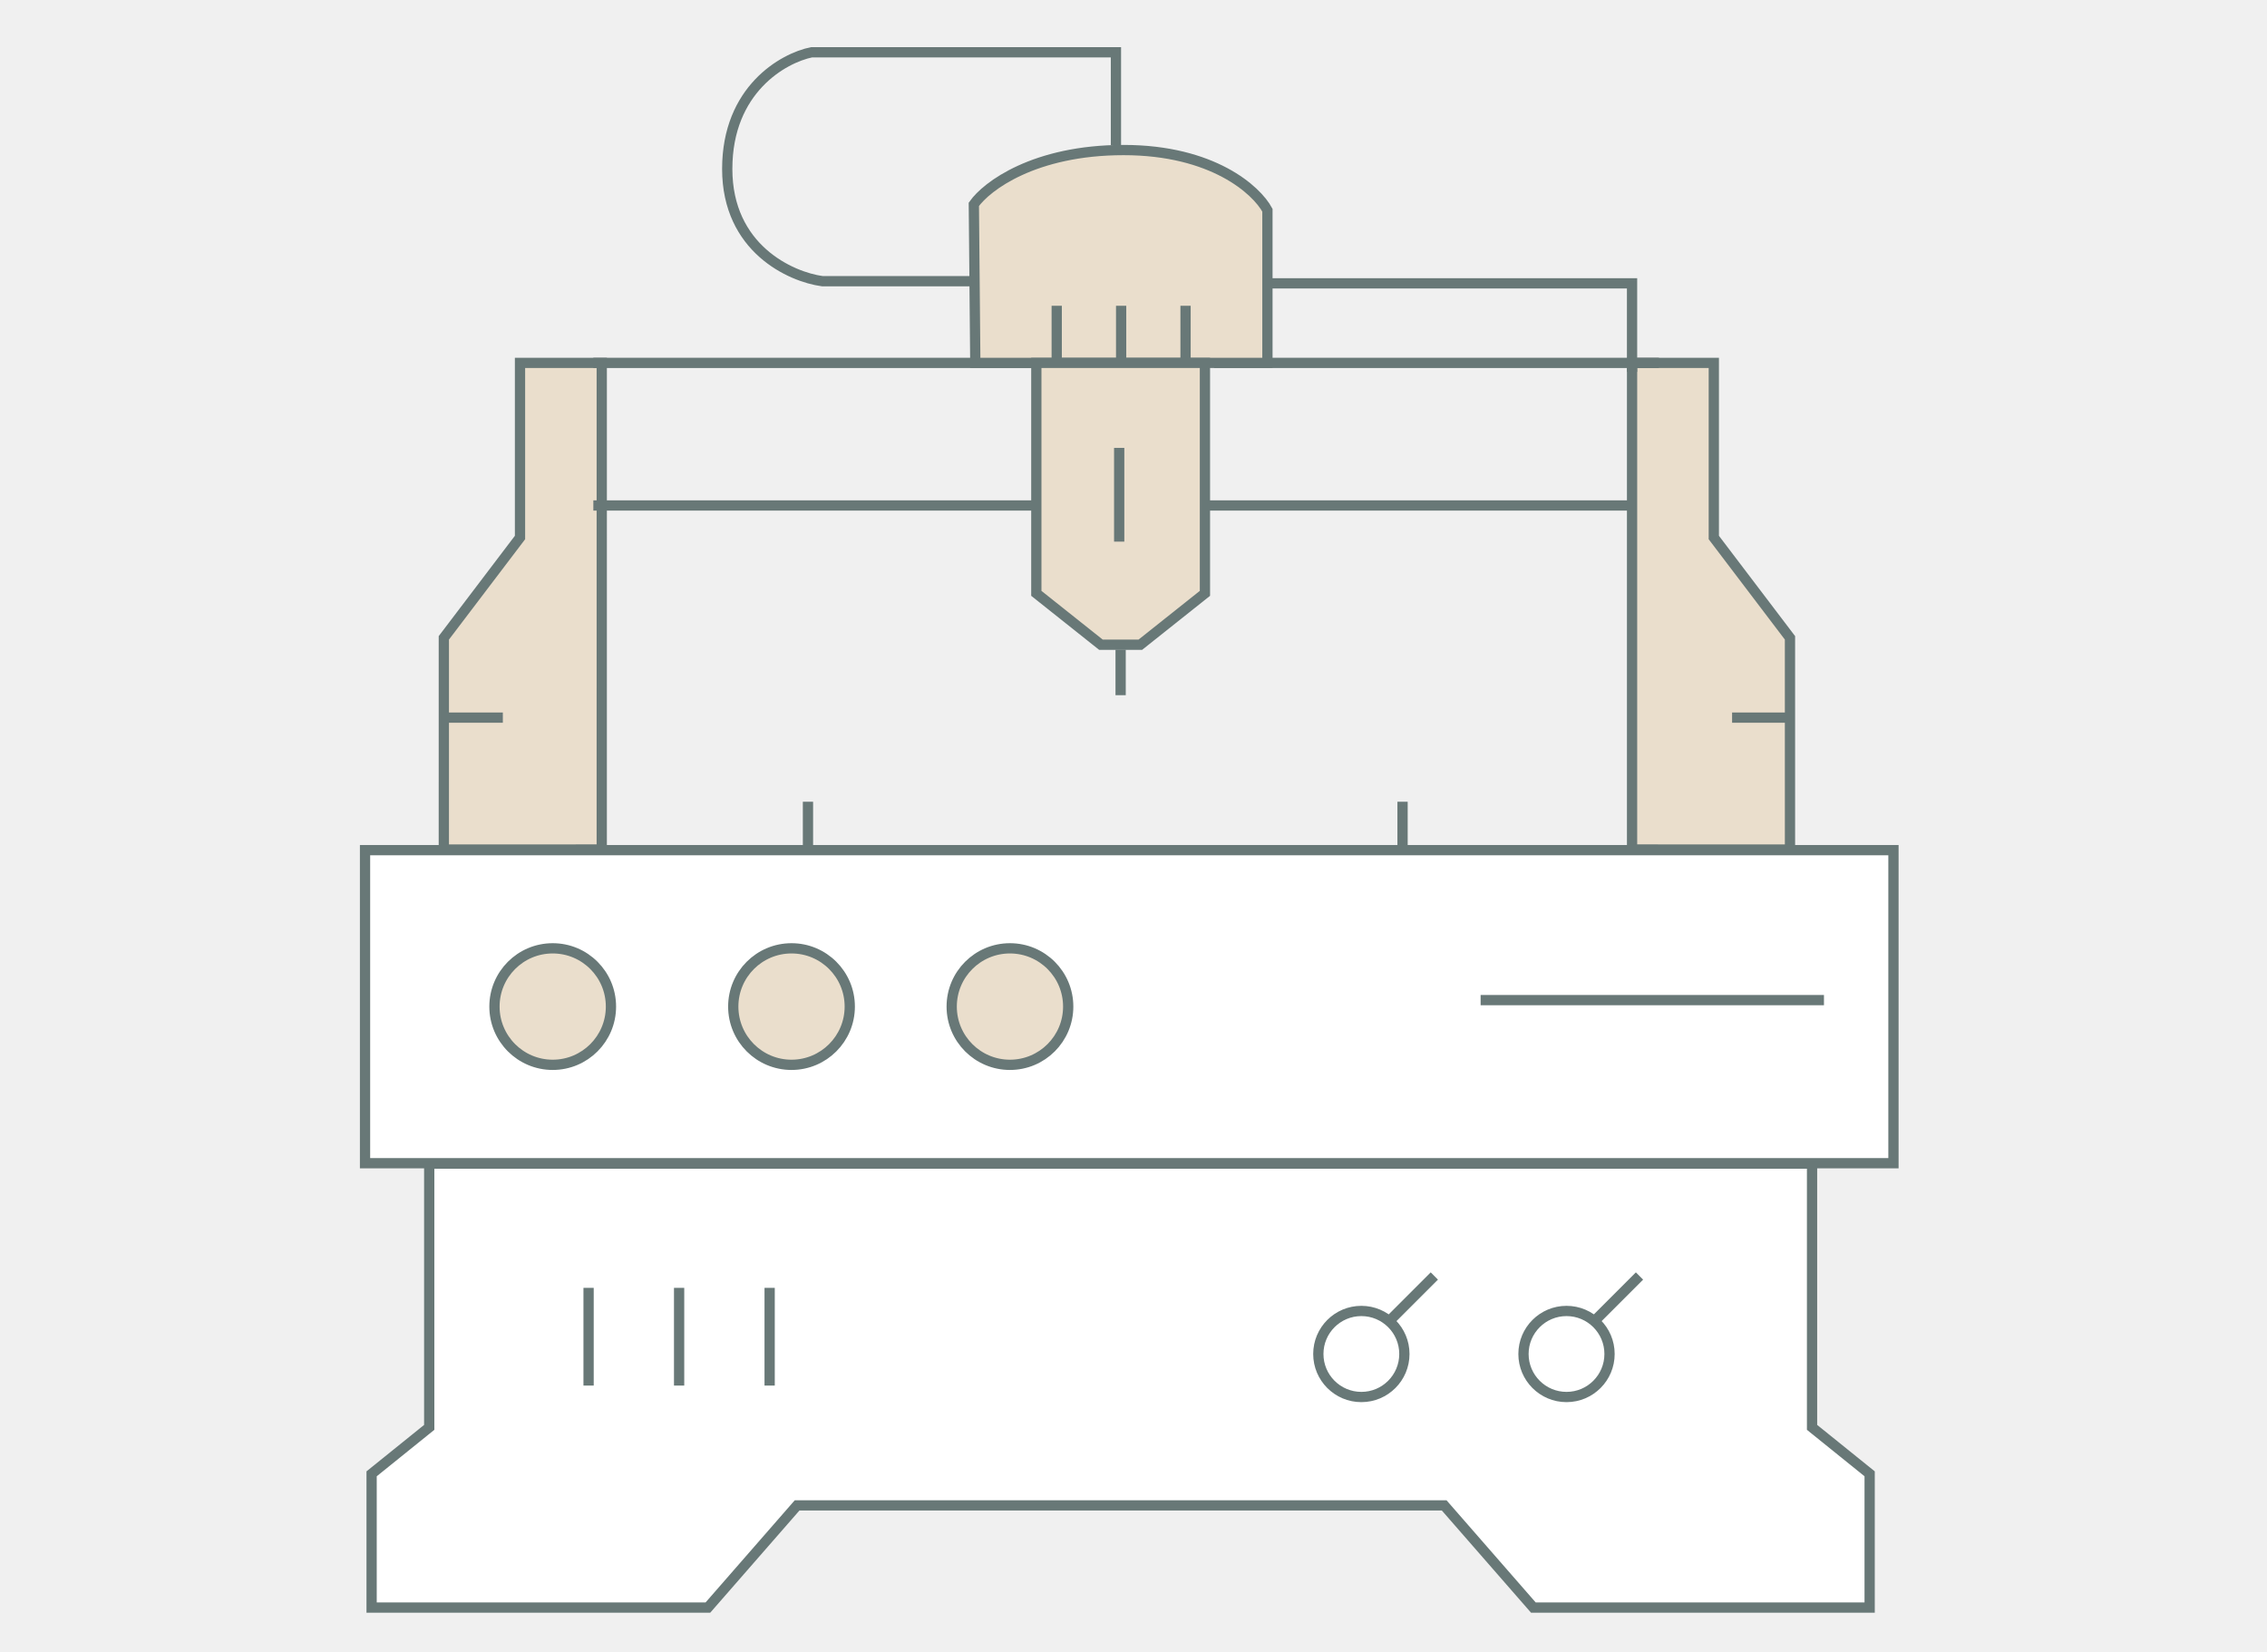
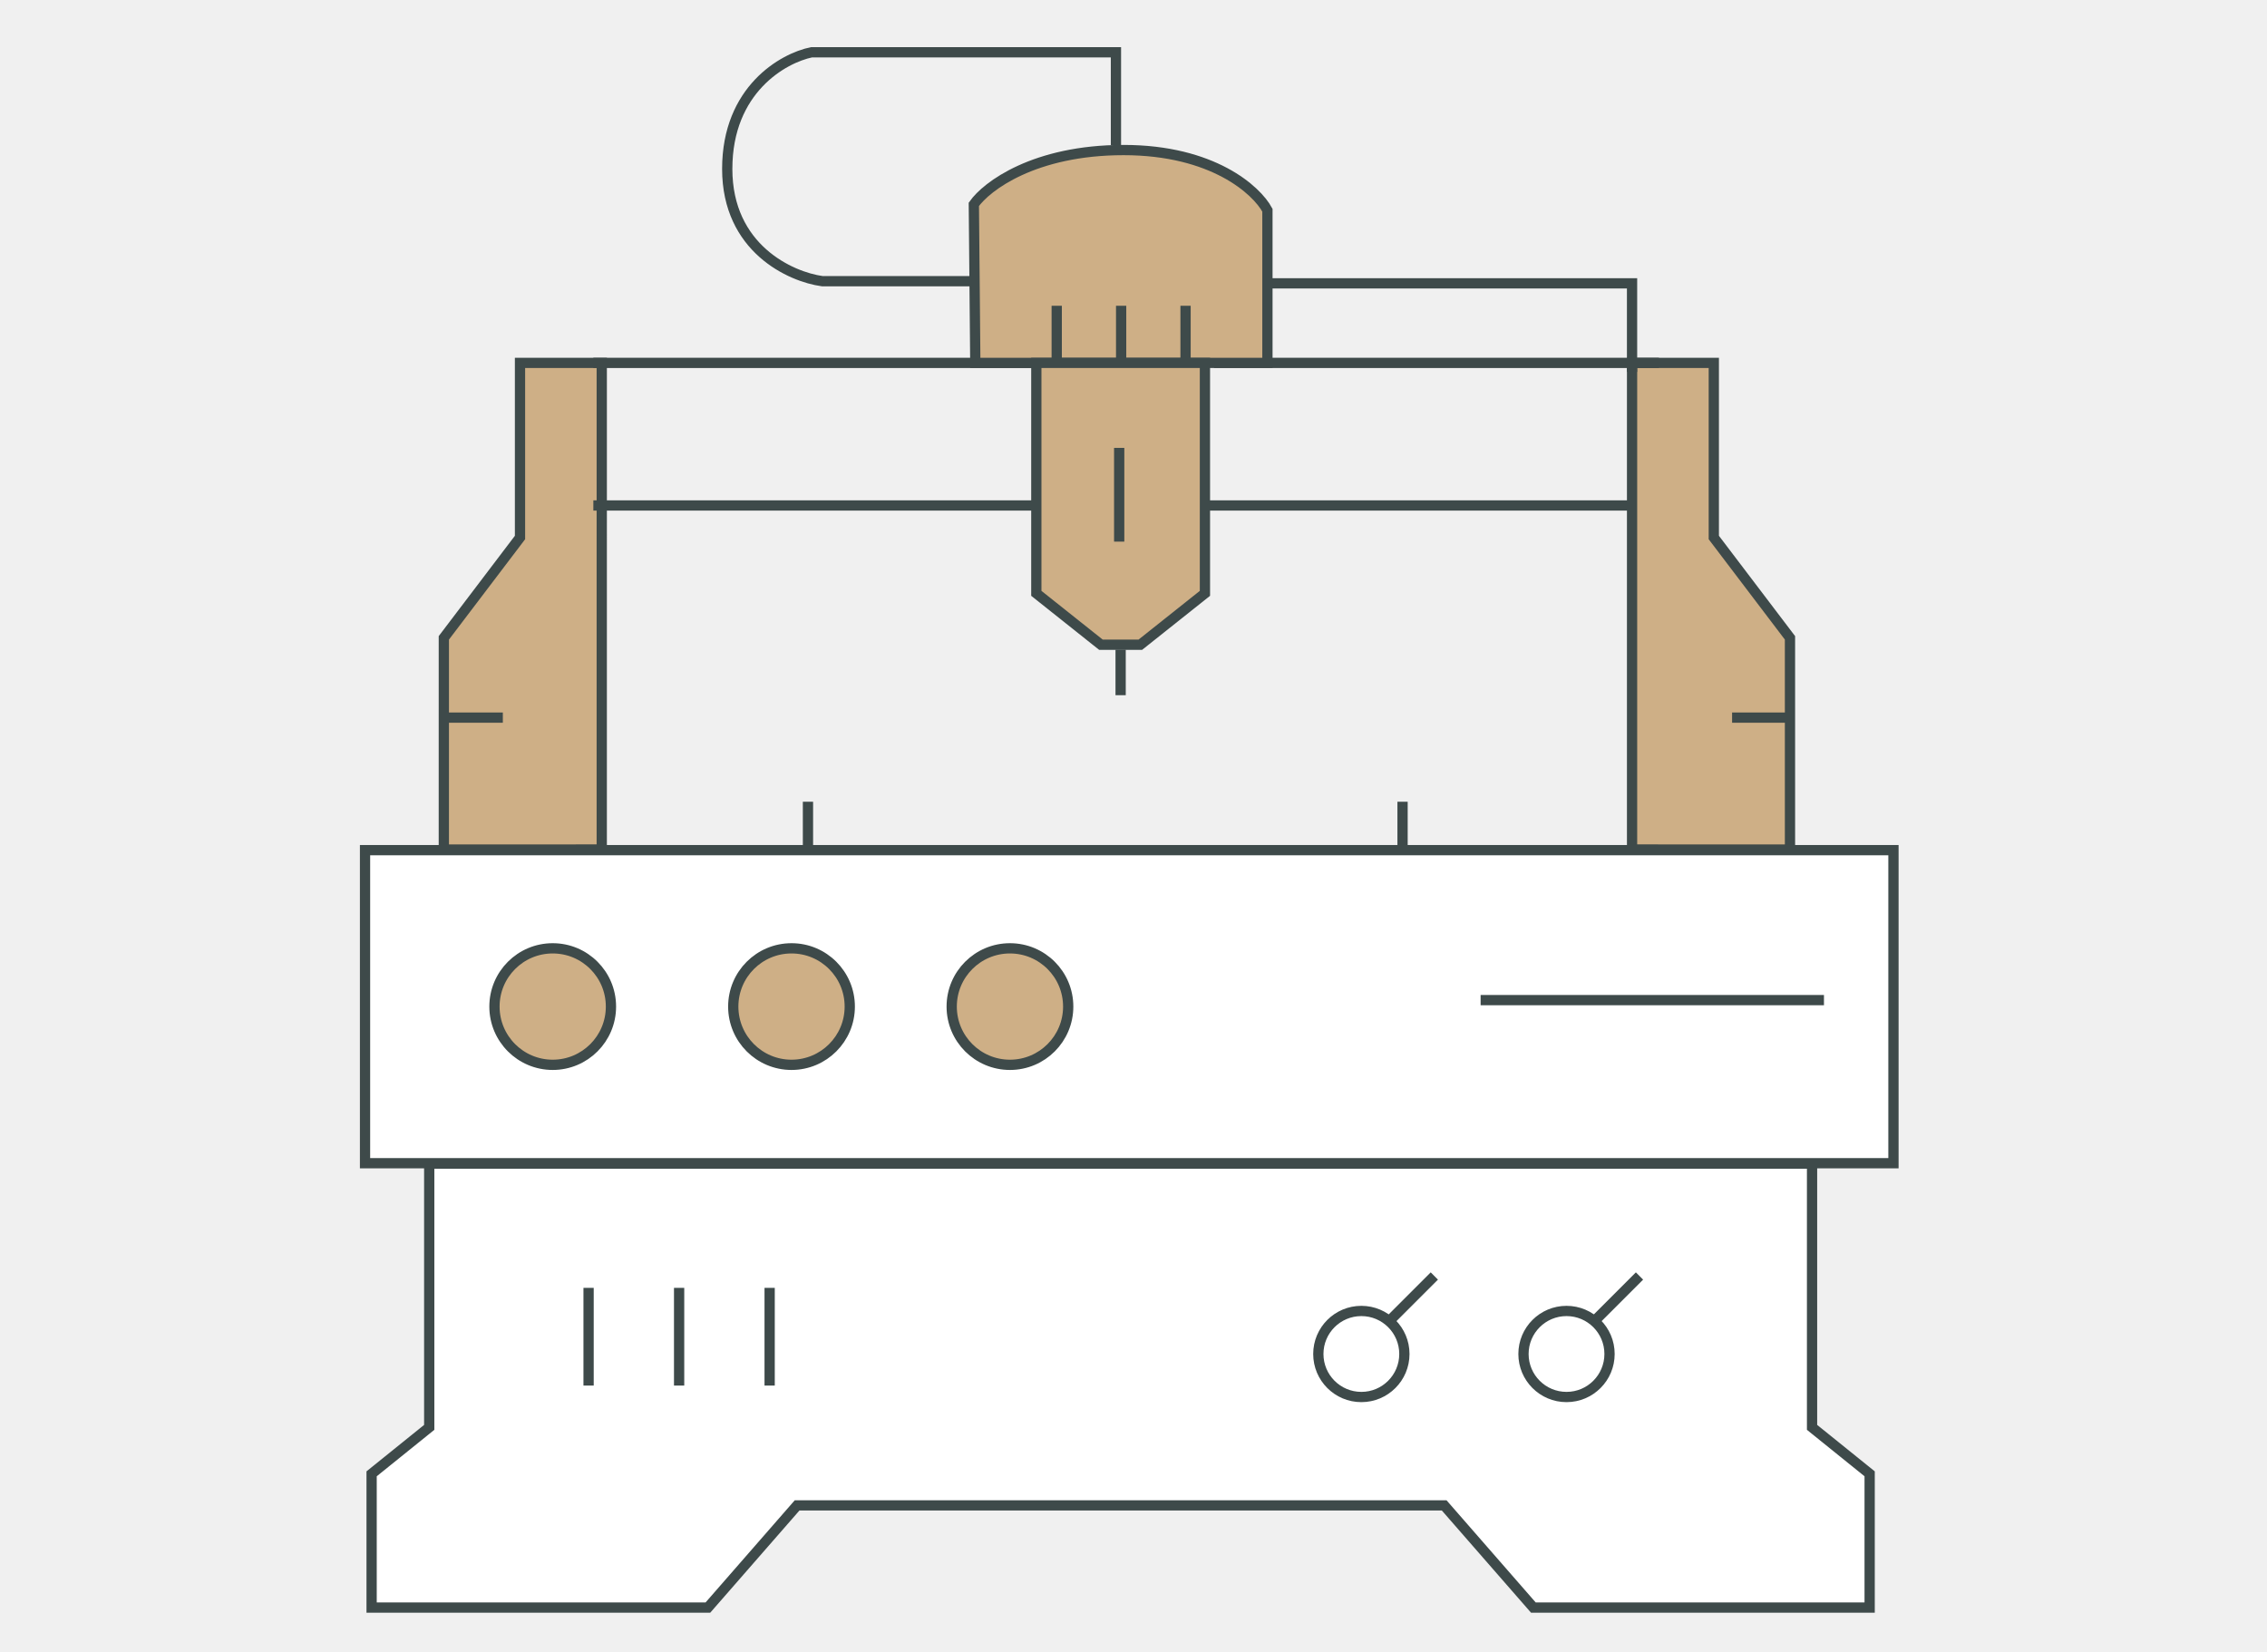
<svg xmlns="http://www.w3.org/2000/svg" width="221" height="161" viewBox="0 0 221 161" fill="none">
-   <path d="M43.268 62.188L43.267 82.832L58.662 82.826L58.663 35.381H50.693V52.406L43.268 62.188Z" fill="#EADECC" stroke="#687877" />
-   <path d="M174.497 62.188L174.498 82.832L159.103 82.826V35.381H167.072V52.406L174.497 62.188Z" fill="#EADECC" stroke="#687877" />
-   <path d="M159.102 36.255V27.625H122.643" stroke="#687877" />
-   <path d="M57.843 35.381H101.209" stroke="#687877" />
-   <path d="M57.843 49.282H101.209" stroke="#687877" />
-   <path d="M118.355 35.381H161.721" stroke="#687877" />
-   <path d="M117.464 49.282L159.102 49.282" stroke="#687877" />
-   <path d="M41.843 113.445V139.164L36.227 143.692V156.733H69.011L77.705 146.771H140.787L149.481 156.733H182.264V143.692L176.649 139.164V113.445H41.843Z" fill="white" stroke="#687877" />
-   <path d="M123.556 35.38H95.078L94.935 19.924C96.175 18.159 100.831 14.629 109.532 14.629C118.232 14.629 122.507 18.541 123.556 20.497V35.38Z" fill="#EADECC" stroke="#687877" />
-   <path d="M101.027 35.381V57.849L107.324 62.858H111.166L117.464 57.849V35.381H101.027Z" fill="#EADECC" stroke="#687877" />
-   <path d="M184.585 82.887H35.585V113.41H184.585V82.887Z" fill="white" stroke="#687877" />
-   <path d="M48.77 69.716H43.517V70.216H48.77V69.716Z" fill="white" stroke="#687877" stroke-width="0.5" />
-   <path d="M103.265 35.315V30.062H102.765V35.315H103.265Z" stroke="#687877" stroke-width="0.5" />
-   <path d="M109.545 35.315V30.062H109.045V35.315H109.545Z" stroke="#687877" stroke-width="0.5" />
-   <path d="M115.824 35.315V30.062H115.324V35.315H115.824Z" stroke="#687877" stroke-width="0.5" />
-   <path d="M109.355 52.557V43.917H108.855V52.557H109.355Z" fill="#EADECC" stroke="#687877" stroke-width="0.5" />
-   <path d="M174.357 69.716H169.104V70.216H174.357V69.716Z" fill="white" stroke="#687877" stroke-width="0.5" />
-   <path d="M78.515 78.417V82.358H79.015V78.417H78.515Z" fill="#687877" stroke="#687877" stroke-width="0.5" />
-   <path d="M136.479 78.417V82.358H136.979V78.417H136.479Z" fill="#687877" stroke="#687877" stroke-width="0.5" />
-   <path d="M108.995 63.588V67.529H109.495V63.588H108.995Z" stroke="#687877" stroke-width="0.5" />
-   <path d="M95.314 27.414H80.159C77.071 26.993 70.895 24.214 70.895 16.467C70.895 8.72 76.369 5.66 79.105 5.099H108.788V14.156" stroke="#687877" />
-   <path d="M53.882 103.817C57.018 103.817 59.56 101.274 59.56 98.138C59.56 95.001 57.018 92.459 53.882 92.459C50.745 92.459 48.203 95.001 48.203 98.138C48.203 101.274 50.745 103.817 53.882 103.817Z" fill="#EADECC" stroke="#687877" />
-   <path d="M77.161 103.817C80.297 103.817 82.84 101.274 82.84 98.138C82.84 95.001 80.297 92.459 77.161 92.459C74.025 92.459 71.482 95.001 71.482 98.138C71.482 101.274 74.025 103.817 77.161 103.817Z" fill="#EADECC" stroke="#687877" />
-   <path d="M98.456 103.817C101.593 103.817 104.135 101.274 104.135 98.138C104.135 95.001 101.593 92.459 98.456 92.459C95.32 92.459 92.777 95.001 92.777 98.138C92.777 101.274 95.32 103.817 98.456 103.817Z" fill="#EADECC" stroke="#687877" />
-   <path d="M177.56 97.258H144.589V97.758H177.56V97.258Z" fill="#687877" stroke="#687877" stroke-width="0.5" />
-   <path d="M57.629 125.812H57.129V134.839H57.629V125.812Z" fill="#EADECC" stroke="#687877" stroke-width="0.5" />
-   <path d="M66.454 125.812H65.954V134.839H66.454V125.812Z" fill="#EADECC" stroke="#687877" stroke-width="0.5" />
-   <path d="M75.279 125.812H74.779V134.839H75.279V125.812Z" fill="#EADECC" stroke="#687877" stroke-width="0.5" />
-   <path d="M136.907 132.009C136.907 134.326 135.029 136.204 132.713 136.204C130.396 136.204 128.518 134.326 128.518 132.009C128.518 129.693 130.396 127.815 132.713 127.815C135.029 127.815 136.907 129.693 136.907 132.009Z" stroke="#687877" />
-   <path d="M139.474 124.405L135.207 128.673L135.56 129.026L139.827 124.759L139.474 124.405Z" stroke="#687877" stroke-width="0.5" />
-   <path d="M156.907 132.009C156.907 134.326 155.029 136.204 152.713 136.204C150.396 136.204 148.518 134.326 148.518 132.009C148.518 129.693 150.396 127.815 152.713 127.815C155.029 127.815 156.907 129.693 156.907 132.009Z" stroke="#687877" />
-   <path d="M159.474 124.405L155.207 128.673L155.56 129.026L159.827 124.759L159.474 124.405Z" stroke="#687877" stroke-width="0.5" />
+   <path d="M43.268 62.188L43.267 82.832L58.662 82.826L58.663 35.381H50.693V52.406L43.268 62.188Z" fill="#CEAF86" stroke="#3E4A4A" />
+   <path d="M174.497 62.188L174.498 82.832L159.103 82.826V35.381H167.072V52.406L174.497 62.188Z" fill="#CEAF86" stroke="#3E4A4A" />
+   <path d="M159.102 36.255V27.625H122.643" stroke="#3E4A4A" />
+   <path d="M57.843 35.381H101.209" stroke="#3E4A4A" />
+   <path d="M57.843 49.282H101.209" stroke="#3E4A4A" />
+   <path d="M118.355 35.381H161.721" stroke="#3E4A4A" />
+   <path d="M117.464 49.282L159.102 49.282" stroke="#3E4A4A" />
+   <path d="M41.843 113.445V139.164L36.227 143.692V156.733H69.011L77.705 146.771H140.787L149.481 156.733H182.264V143.692L176.649 139.164V113.445H41.843Z" fill="white" stroke="#3E4A4A" />
+   <path d="M123.556 35.38H95.078L94.935 19.924C96.175 18.159 100.831 14.629 109.532 14.629C118.232 14.629 122.507 18.541 123.556 20.497V35.38Z" fill="#CEAF86" stroke="#3E4A4A" />
+   <path d="M101.027 35.381V57.849L107.324 62.858H111.166L117.464 57.849V35.381H101.027Z" fill="#CEAF86" stroke="#3E4A4A" />
+   <path d="M184.585 82.887H35.585V113.41H184.585V82.887Z" fill="white" stroke="#3E4A4A" />
+   <path d="M48.77 69.716H43.517V70.216H48.77V69.716Z" fill="white" stroke="#3E4A4A" stroke-width="0.5" />
+   <path d="M103.265 35.315V30.062H102.765V35.315H103.265Z" stroke="#3E4A4A" stroke-width="0.5" />
+   <path d="M109.545 35.315V30.062H109.045V35.315H109.545Z" stroke="#3E4A4A" stroke-width="0.5" />
+   <path d="M115.824 35.315V30.062H115.324V35.315H115.824Z" stroke="#3E4A4A" stroke-width="0.5" />
+   <path d="M109.355 52.557V43.917H108.855V52.557H109.355Z" fill="#CEAF86" stroke="#3E4A4A" stroke-width="0.5" />
+   <path d="M174.357 69.716H169.104V70.216H174.357V69.716Z" fill="white" stroke="#3E4A4A" stroke-width="0.5" />
+   <path d="M78.515 78.417V82.358H79.015V78.417H78.515Z" fill="#687877" stroke="#3E4A4A" stroke-width="0.5" />
+   <path d="M136.479 78.417V82.358H136.979V78.417H136.479Z" fill="#687877" stroke="#3E4A4A" stroke-width="0.5" />
+   <path d="M108.995 63.588V67.529H109.495V63.588H108.995Z" stroke="#3E4A4A" stroke-width="0.5" />
+   <path d="M95.314 27.414H80.159C77.071 26.993 70.895 24.214 70.895 16.467C70.895 8.72 76.369 5.66 79.105 5.099H108.788V14.156" stroke="#3E4A4A" />
+   <path d="M53.882 103.817C57.018 103.817 59.56 101.274 59.56 98.138C59.56 95.001 57.018 92.459 53.882 92.459C50.745 92.459 48.203 95.001 48.203 98.138C48.203 101.274 50.745 103.817 53.882 103.817Z" fill="#CEAF86" stroke="#3E4A4A" />
+   <path d="M77.161 103.817C80.297 103.817 82.84 101.274 82.84 98.138C82.84 95.001 80.297 92.459 77.161 92.459C74.025 92.459 71.482 95.001 71.482 98.138C71.482 101.274 74.025 103.817 77.161 103.817Z" fill="#CEAF86" stroke="#3E4A4A" />
+   <path d="M98.456 103.817C101.593 103.817 104.135 101.274 104.135 98.138C104.135 95.001 101.593 92.459 98.456 92.459C95.32 92.459 92.777 95.001 92.777 98.138C92.777 101.274 95.32 103.817 98.456 103.817Z" fill="#CEAF86" stroke="#3E4A4A" />
+   <path d="M177.56 97.258H144.589V97.758H177.56V97.258Z" fill="#687877" stroke="#3E4A4A" stroke-width="0.5" />
+   <path d="M57.629 125.812H57.129V134.839H57.629V125.812Z" fill="#CEAF86" stroke="#3E4A4A" stroke-width="0.5" />
+   <path d="M66.454 125.812H65.954V134.839H66.454V125.812Z" fill="#CEAF86" stroke="#3E4A4A" stroke-width="0.5" />
+   <path d="M75.279 125.812H74.779V134.839H75.279V125.812Z" fill="#CEAF86" stroke="#3E4A4A" stroke-width="0.5" />
+   <path d="M136.907 132.009C136.907 134.326 135.029 136.204 132.713 136.204C130.396 136.204 128.518 134.326 128.518 132.009C128.518 129.693 130.396 127.815 132.713 127.815C135.029 127.815 136.907 129.693 136.907 132.009Z" stroke="#3E4A4A" />
+   <path d="M139.474 124.405L135.207 128.673L135.56 129.026L139.827 124.759L139.474 124.405Z" stroke="#3E4A4A" stroke-width="0.5" />
+   <path d="M156.907 132.009C156.907 134.326 155.029 136.204 152.713 136.204C150.396 136.204 148.518 134.326 148.518 132.009C148.518 129.693 150.396 127.815 152.713 127.815C155.029 127.815 156.907 129.693 156.907 132.009Z" stroke="#3E4A4A" />
+   <path d="M159.474 124.405L155.207 128.673L155.56 129.026L159.827 124.759L159.474 124.405Z" stroke="#3E4A4A" stroke-width="0.5" />
</svg>
